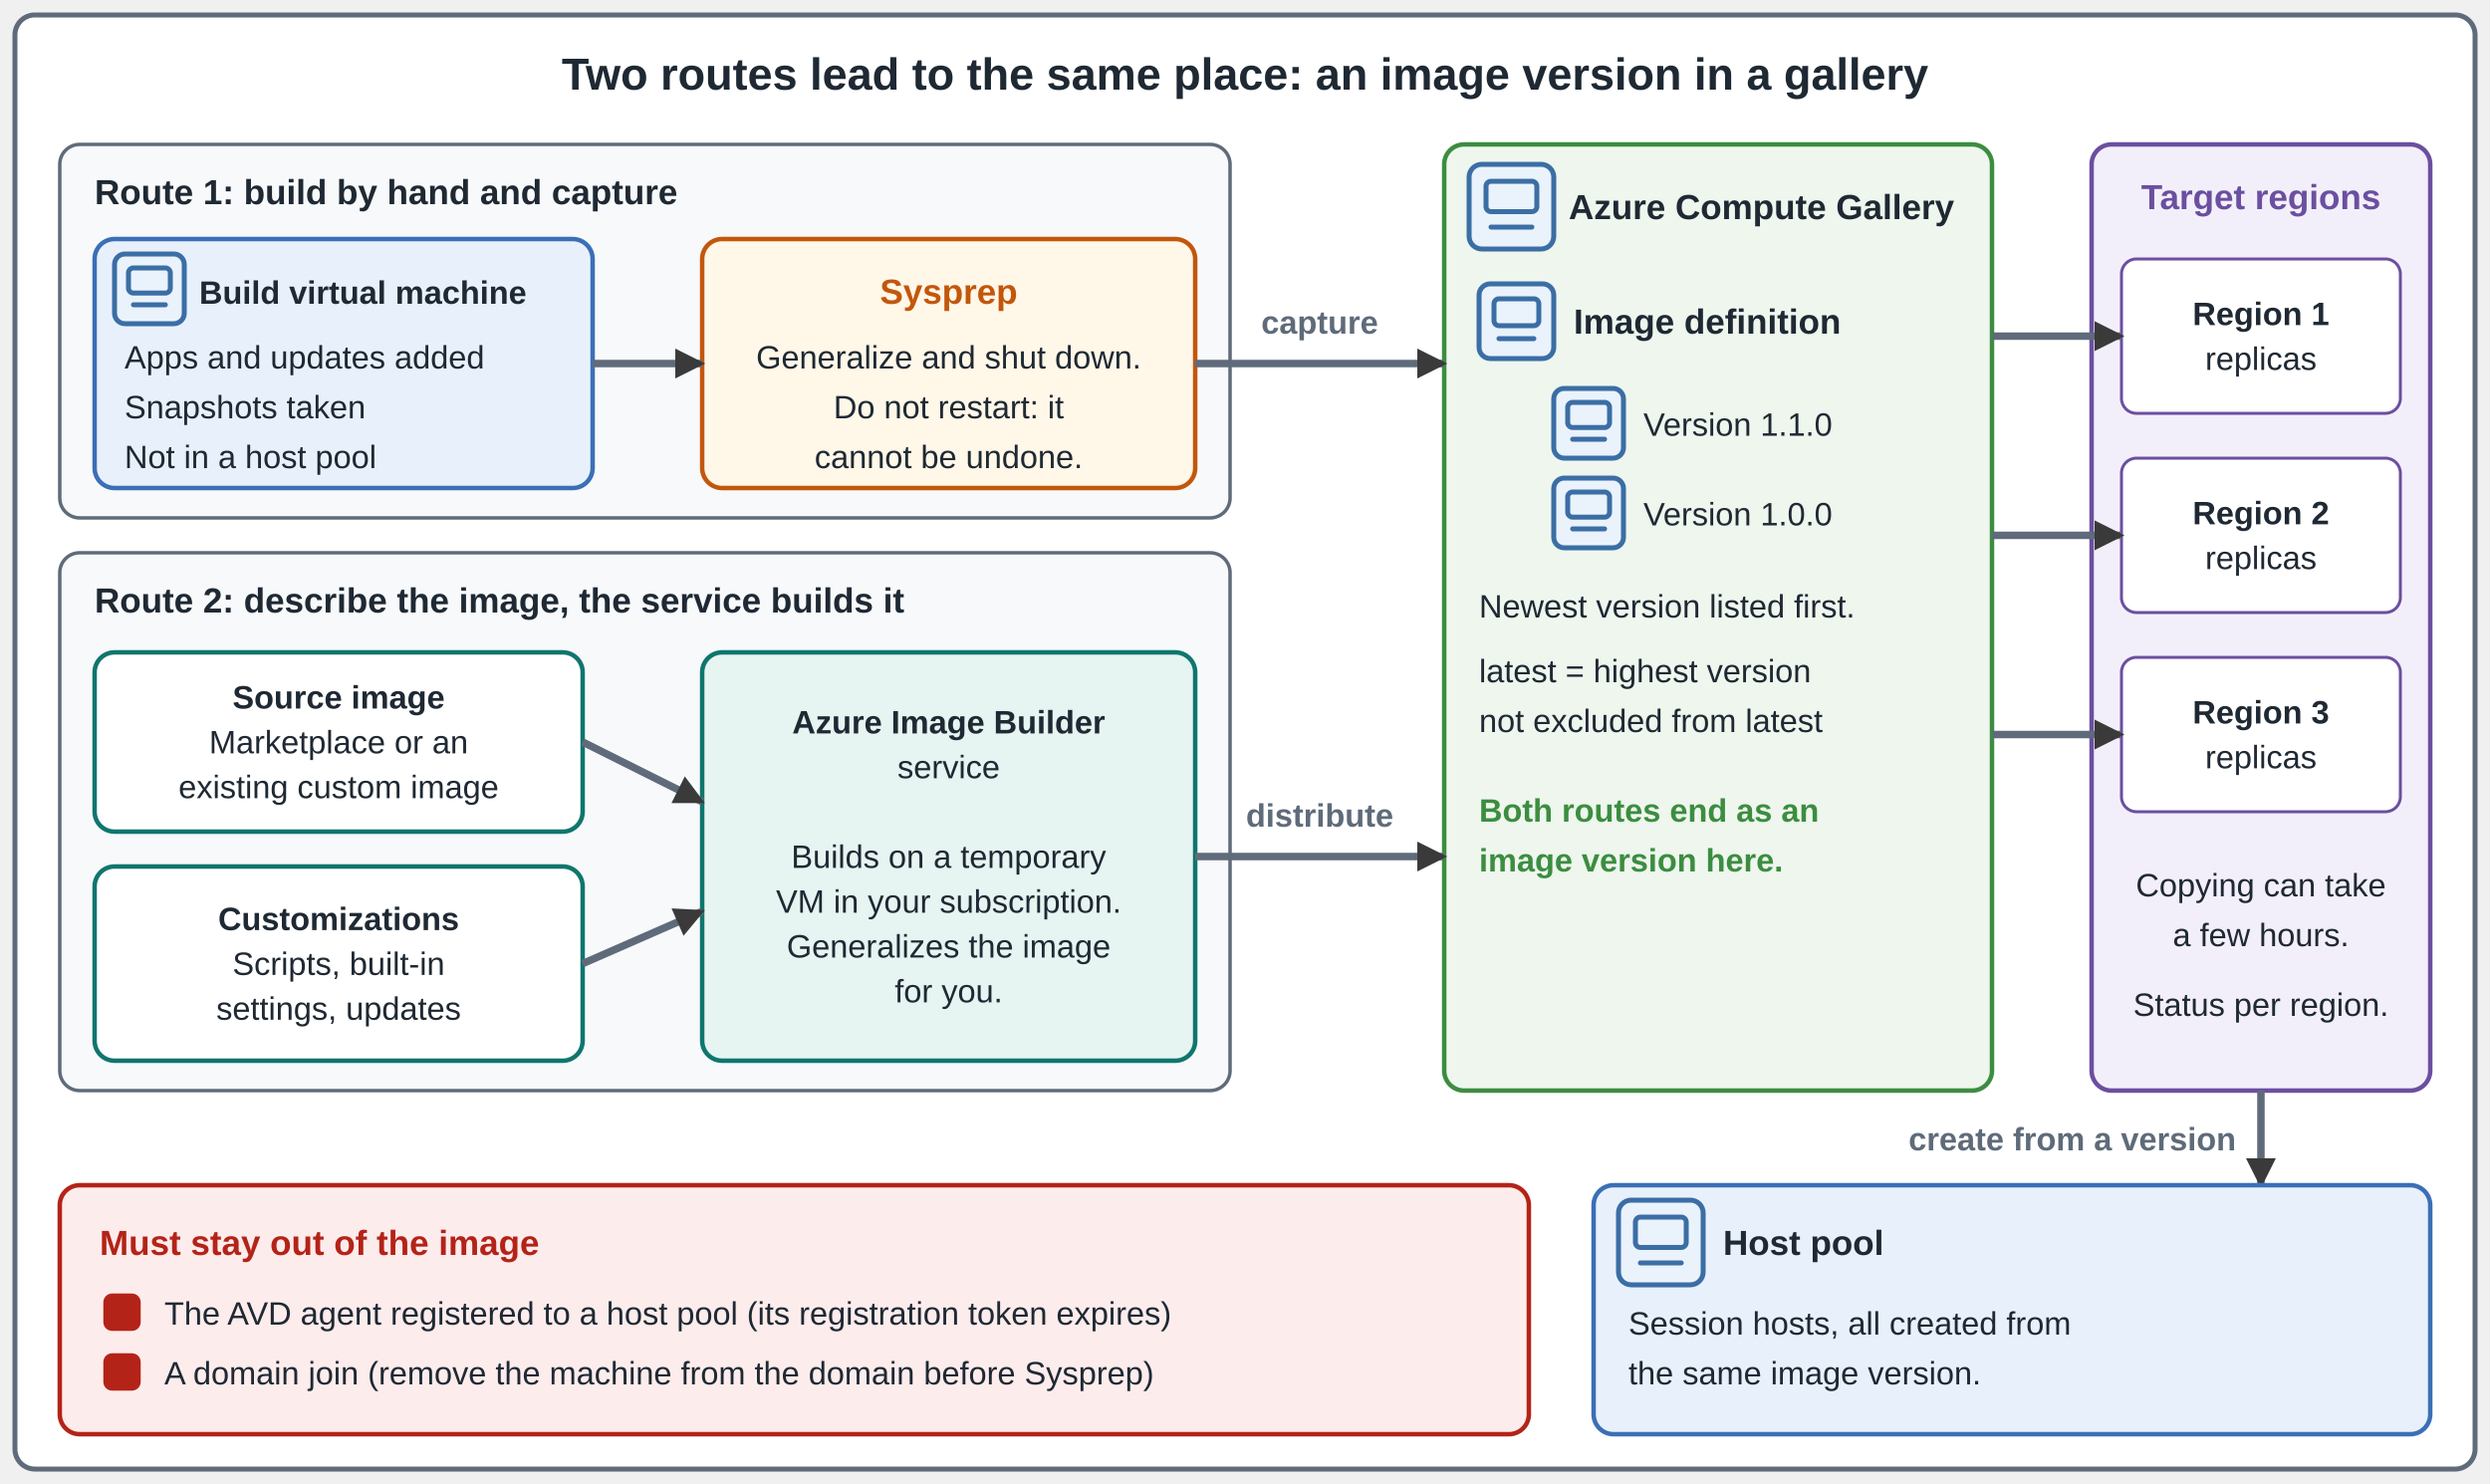
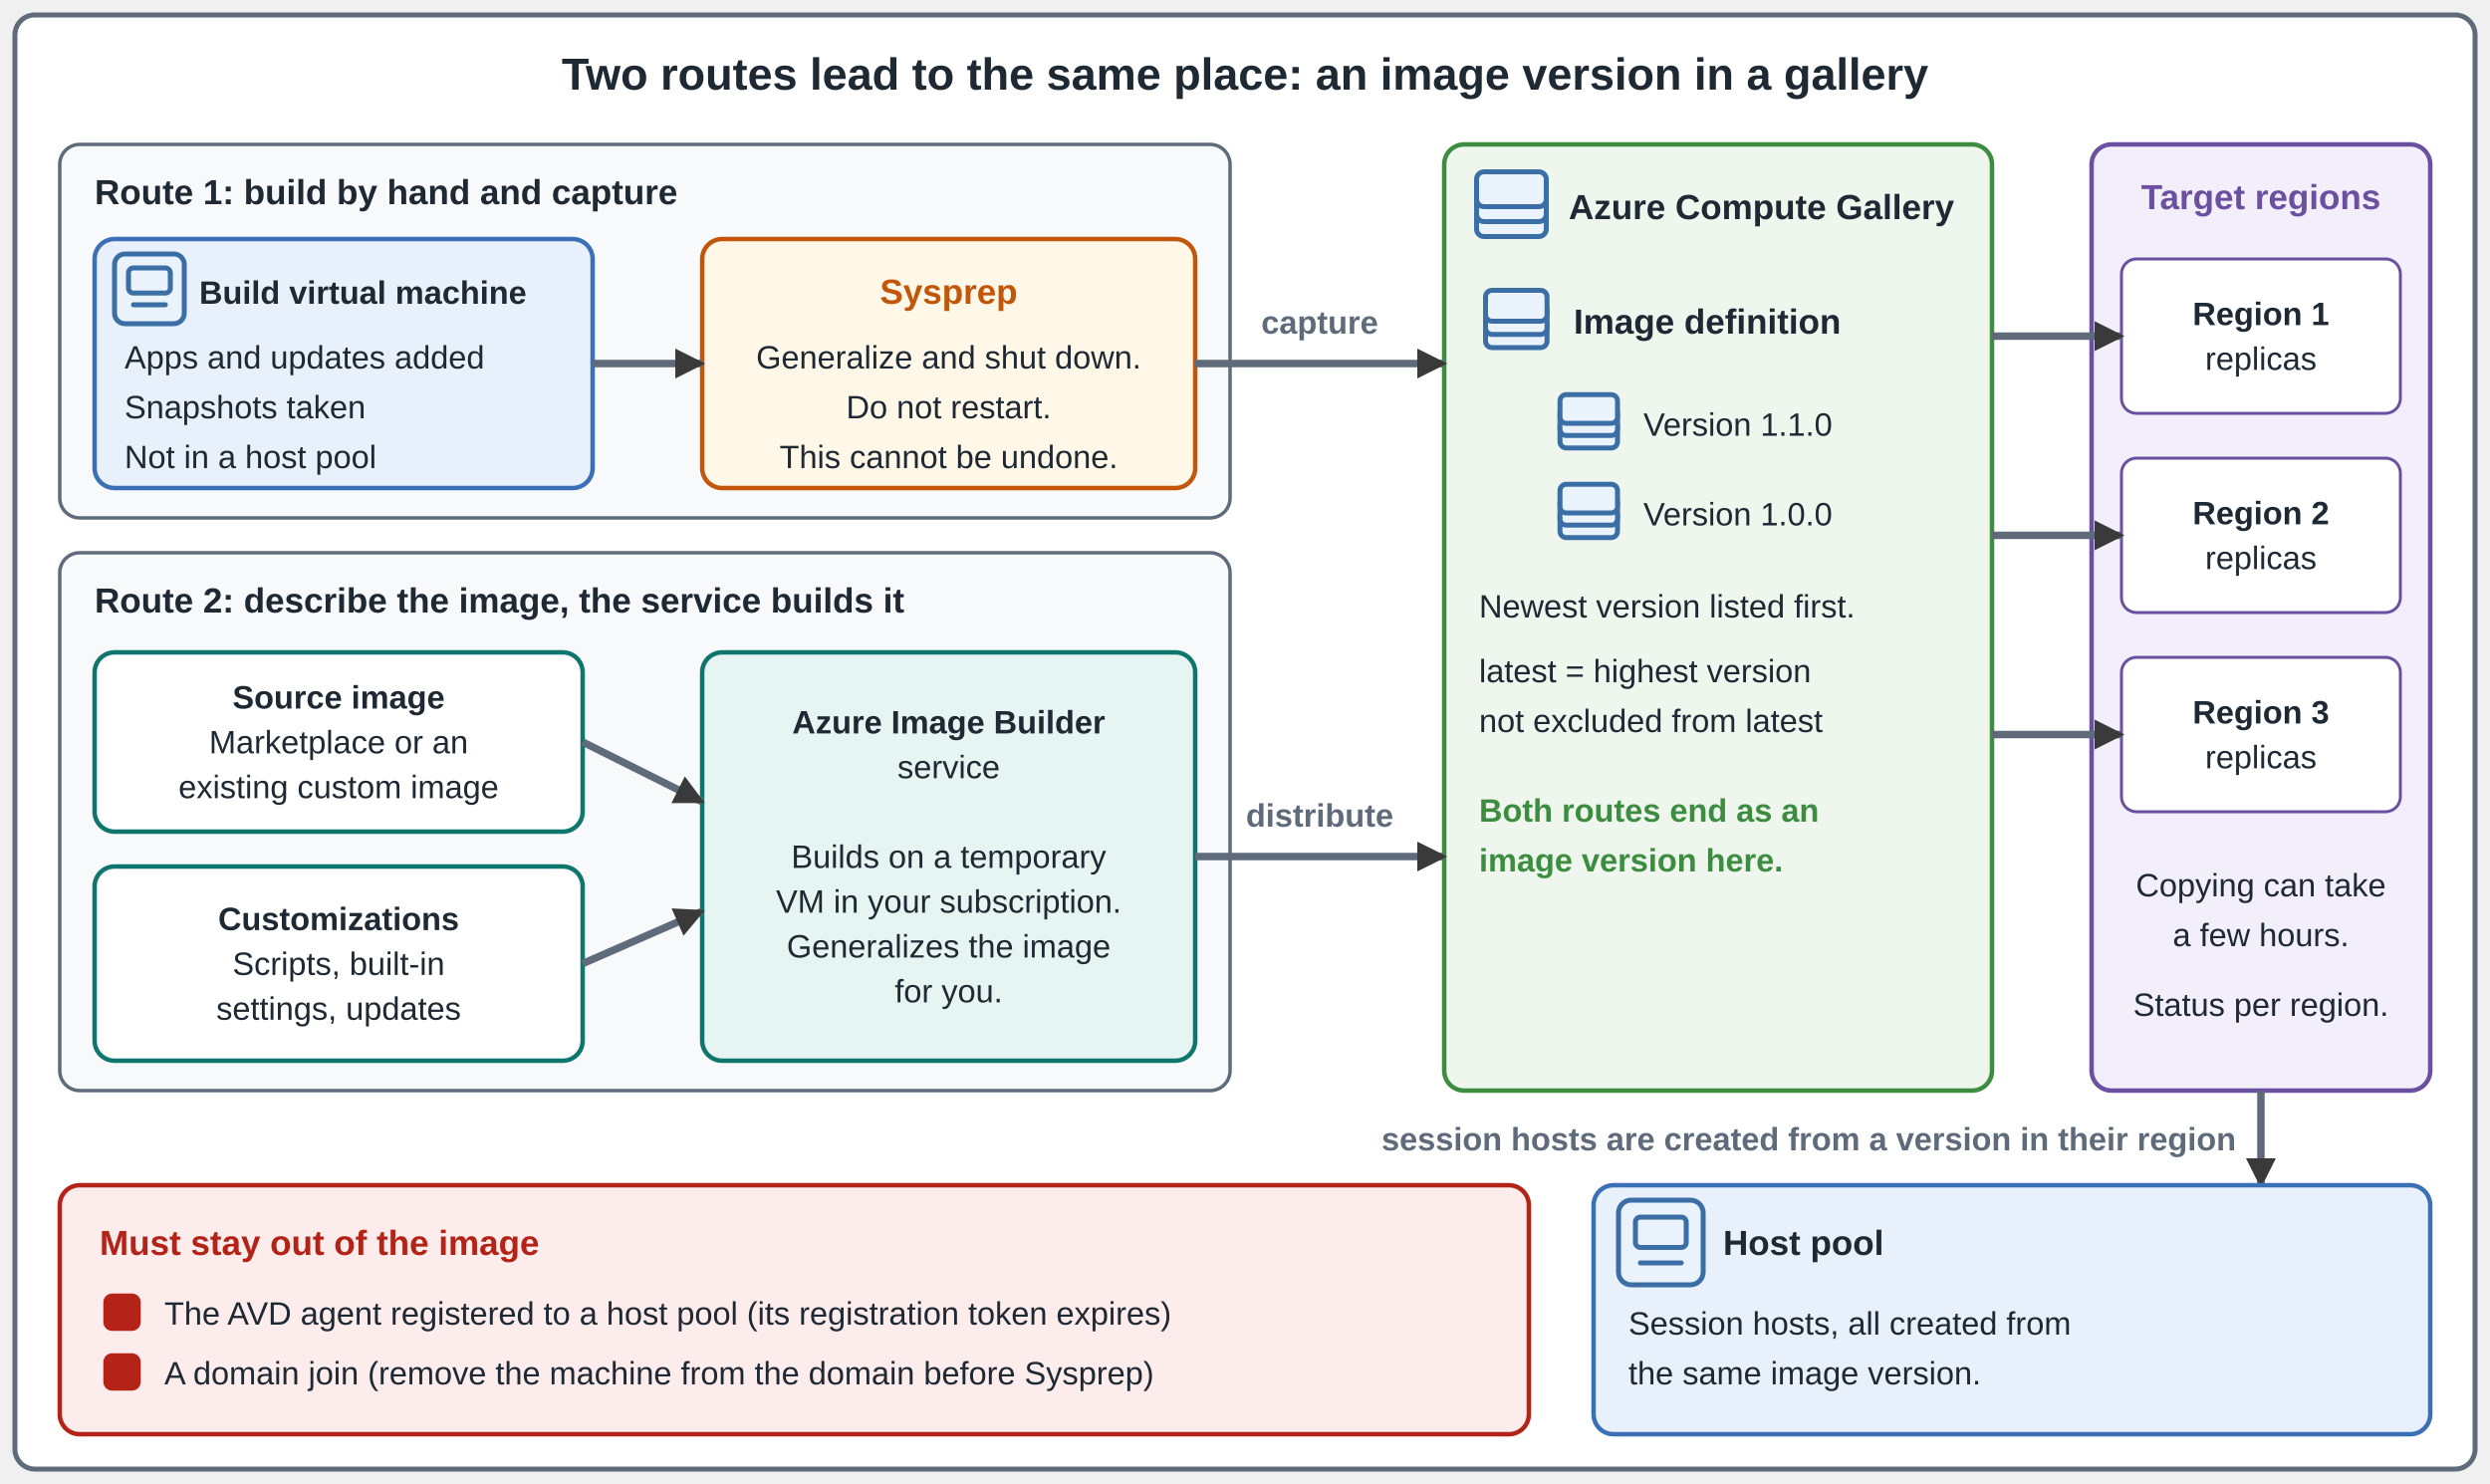
<svg xmlns="http://www.w3.org/2000/svg" viewBox="0 0 1000 596" width="1000" height="596" role="img" aria-labelledby="t d" font-family="Segoe UI, Arial, sans-serif">
  <defs>
    <marker id="arr" viewBox="0 0 10 10" refX="9" refY="5" markerWidth="4" markerHeight="4" orient="auto">
      <path d="M0,0 L10,5 L0,10 z" fill="#3a3a3a" />
    </marker>
  </defs>
  <rect x="6" y="6" width="988" height="584" rx="8" fill="#ffffff" stroke="#5f6b7a" stroke-width="2" />
  <text x="500" y="36" font-size="18" font-weight="600" text-anchor="middle" fill="#1f2933">Two routes lead to the same place: an image version in a gallery</text>
  <rect x="24" y="58" width="470" height="150" rx="8" fill="#f7f9fb" stroke="#5f6b7a" stroke-width="1.4" />
  <text x="38" y="82" font-size="14" font-weight="600" text-anchor="start" fill="#1f2933">Route 1: build by hand and capture</text>
  <rect x="38" y="96" width="200" height="100" rx="8" fill="#e8f1fb" stroke="#3b6fb6" stroke-width="1.8" />
  <g aria-hidden="true">
    <rect x="46.0" y="102.0" width="28.0" height="28.0" rx="4.2" fill="#EAF2FB" stroke="#3B6EA5" stroke-width="2" />
    <rect x="51.6" y="107.6" width="16.8" height="10.1" rx="2" fill="none" stroke="#3B6EA5" stroke-width="2" />
    <line x1="53.6" y1="122.4" x2="66.4" y2="122.4" stroke="#3B6EA5" stroke-width="2" stroke-linecap="round" />
  </g>
  <text x="80" y="122" font-size="13" font-weight="600" text-anchor="start" fill="#1f2933">Build virtual machine</text>
  <text x="50" y="148" font-size="13" text-anchor="start" fill="#1f2933">Apps and updates added</text>
  <text x="50" y="168" font-size="13" text-anchor="start" fill="#1f2933">Snapshots taken</text>
  <text x="50" y="188" font-size="13" text-anchor="start" fill="#1f2933">Not in a host pool</text>
  <rect x="282" y="96" width="198" height="100" rx="8" fill="#fff7e8" stroke="#c2570c" stroke-width="1.8" />
  <text x="381" y="122" font-size="14" font-weight="600" text-anchor="middle" fill="#c2570c">Sysprep</text>
  <text x="381" y="148" font-size="13" text-anchor="middle" fill="#1f2933">Generalize and shut down.</text>
-   <text x="381" y="168" font-size="13" text-anchor="middle" fill="#1f2933">Do not restart: it</text>
-   <text x="381" y="188" font-size="13" text-anchor="middle" fill="#1f2933">cannot be undone.</text>
+   <text x="381" y="168" font-size="13" text-anchor="middle" fill="#1f2933">Do not restart.</text>
+   <text x="381" y="188" font-size="13" text-anchor="middle" fill="#1f2933">This cannot be undone.</text>
  <line x1="238" y1="146" x2="282" y2="146" stroke="#5f6b7a" stroke-width="3" marker-end="url(#arr)" />
  <rect x="24" y="222" width="470" height="216" rx="8" fill="#f7f9fb" stroke="#5f6b7a" stroke-width="1.4" />
  <text x="38" y="246" font-size="14" font-weight="600" text-anchor="start" fill="#1f2933">Route 2: describe the image, the service builds it</text>
  <rect x="38" y="262" width="196" height="72" rx="8" fill="#ffffff" stroke="#0f766e" stroke-width="1.8" />
  <text x="136.0" y="284.55" font-size="13" font-weight="600" text-anchor="middle" fill="#1f2933">Source image</text>
  <text x="136.0" y="302.55" font-size="13" text-anchor="middle" fill="#1f2933">Marketplace or an</text>
  <text x="136.0" y="320.55" font-size="13" text-anchor="middle" fill="#1f2933">existing custom image</text>
  <rect x="38" y="348" width="196" height="78" rx="8" fill="#ffffff" stroke="#0f766e" stroke-width="1.8" />
  <text x="136.0" y="373.55" font-size="13" font-weight="600" text-anchor="middle" fill="#1f2933">Customizations</text>
  <text x="136.0" y="391.55" font-size="13" text-anchor="middle" fill="#1f2933">Scripts, built-in</text>
  <text x="136.0" y="409.55" font-size="13" text-anchor="middle" fill="#1f2933">settings, updates</text>
  <rect x="282" y="262" width="198" height="164" rx="8" fill="#e6f4f2" stroke="#0f766e" stroke-width="1.8" />
  <text x="381.0" y="294.55" font-size="13" font-weight="600" text-anchor="middle" fill="#1f2933">Azure Image Builder</text>
  <text x="381.0" y="312.55" font-size="13" text-anchor="middle" fill="#1f2933">service</text>
  <text x="381.0" y="330.55" font-size="13" text-anchor="middle" fill="#1f2933" />
  <text x="381.0" y="348.55" font-size="13" text-anchor="middle" fill="#1f2933">Builds on a temporary</text>
  <text x="381.0" y="366.55" font-size="13" text-anchor="middle" fill="#1f2933">VM in your subscription.</text>
  <text x="381.0" y="384.55" font-size="13" text-anchor="middle" fill="#1f2933">Generalizes the image</text>
  <text x="381.0" y="402.55" font-size="13" text-anchor="middle" fill="#1f2933">for you.</text>
  <line x1="234" y1="298" x2="282" y2="322" stroke="#5f6b7a" stroke-width="3" marker-end="url(#arr)" />
  <line x1="234" y1="387" x2="282" y2="366" stroke="#5f6b7a" stroke-width="3" marker-end="url(#arr)" />
  <rect x="580" y="58" width="220" height="380" rx="8" fill="#eef6ee" stroke="#3c8d40" stroke-width="1.8" />
  <g aria-hidden="true">
-     <rect x="590.0" y="66.0" width="34.0" height="34.0" rx="5.1" fill="#EAF2FB" stroke="#3B6EA5" stroke-width="2" />
-     <rect x="596.8" y="72.8" width="20.4" height="12.2" rx="2" fill="none" stroke="#3B6EA5" stroke-width="2" />
-     <line x1="598.8" y1="91.2" x2="615.2" y2="91.2" stroke="#3B6EA5" stroke-width="2" stroke-linecap="round" />
+     <rect x="593.0" y="81.0" width="28.0" height="14.0" rx="3.0" fill="#EAF2FB" stroke="#3B6EA5" stroke-width="2" />
+     <rect x="593.0" y="75.0" width="28.0" height="14.0" rx="3.0" fill="#EAF2FB" stroke="#3B6EA5" stroke-width="2" />
+     <rect x="593.0" y="69.0" width="28.0" height="14.0" rx="3.0" fill="#EAF2FB" stroke="#3B6EA5" stroke-width="2" />
  </g>
  <text x="630" y="88" font-size="14" font-weight="600" text-anchor="start" fill="#1f2933">Azure Compute Gallery</text>
  <g aria-hidden="true">
-     <rect x="594.0" y="114.0" width="30.0" height="30.0" rx="4.5" fill="#EAF2FB" stroke="#3B6EA5" stroke-width="2" />
-     <rect x="600.0" y="120.0" width="18.0" height="10.8" rx="2" fill="none" stroke="#3B6EA5" stroke-width="2" />
-     <line x1="602.0" y1="136.0" x2="616.0" y2="136.0" stroke="#3B6EA5" stroke-width="2" stroke-linecap="round" />
+     <rect x="596.6" y="127.2" width="24.7" height="12.4" rx="2.6" fill="#EAF2FB" stroke="#3B6EA5" stroke-width="2" />
+     <rect x="596.6" y="121.9" width="24.7" height="12.4" rx="2.6" fill="#EAF2FB" stroke="#3B6EA5" stroke-width="2" />
+     <rect x="596.6" y="116.6" width="24.7" height="12.4" rx="2.6" fill="#EAF2FB" stroke="#3B6EA5" stroke-width="2" />
  </g>
  <text x="632" y="134" font-size="14" font-weight="600" text-anchor="start" fill="#1f2933">Image definition</text>
  <g aria-hidden="true">
-     <rect x="624.0" y="156.0" width="28.0" height="28.0" rx="4.2" fill="#EAF2FB" stroke="#3B6EA5" stroke-width="2" />
-     <rect x="629.6" y="161.6" width="16.8" height="10.1" rx="2" fill="none" stroke="#3B6EA5" stroke-width="2" />
-     <line x1="631.6" y1="176.4" x2="644.4" y2="176.4" stroke="#3B6EA5" stroke-width="2" stroke-linecap="round" />
+     <rect x="626.5" y="168.4" width="23.1" height="11.5" rx="2.5" fill="#EAF2FB" stroke="#3B6EA5" stroke-width="2" />
+     <rect x="626.5" y="163.4" width="23.1" height="11.5" rx="2.5" fill="#EAF2FB" stroke="#3B6EA5" stroke-width="2" />
+     <rect x="626.5" y="158.5" width="23.1" height="11.5" rx="2.5" fill="#EAF2FB" stroke="#3B6EA5" stroke-width="2" />
  </g>
  <text x="660" y="175" font-size="13" text-anchor="start" fill="#1f2933">Version 1.1.0</text>
  <g aria-hidden="true">
-     <rect x="624.0" y="192.0" width="28.0" height="28.0" rx="4.2" fill="#EAF2FB" stroke="#3B6EA5" stroke-width="2" />
-     <rect x="629.6" y="197.6" width="16.8" height="10.1" rx="2" fill="none" stroke="#3B6EA5" stroke-width="2" />
-     <line x1="631.6" y1="212.4" x2="644.4" y2="212.4" stroke="#3B6EA5" stroke-width="2" stroke-linecap="round" />
+     <rect x="626.5" y="204.4" width="23.1" height="11.5" rx="2.5" fill="#EAF2FB" stroke="#3B6EA5" stroke-width="2" />
+     <rect x="626.5" y="199.4" width="23.1" height="11.5" rx="2.5" fill="#EAF2FB" stroke="#3B6EA5" stroke-width="2" />
+     <rect x="626.5" y="194.5" width="23.1" height="11.5" rx="2.5" fill="#EAF2FB" stroke="#3B6EA5" stroke-width="2" />
  </g>
  <text x="660" y="211" font-size="13" text-anchor="start" fill="#1f2933">Version 1.0.0</text>
  <text x="594" y="248" font-size="13" text-anchor="start" fill="#1f2933">Newest version listed first.</text>
  <text x="594" y="274" font-size="13" text-anchor="start" fill="#1f2933">latest = highest version</text>
  <text x="594" y="294" font-size="13" text-anchor="start" fill="#1f2933">not excluded from latest</text>
  <text x="594" y="330" font-size="13" font-weight="600" text-anchor="start" fill="#3c8d40">Both routes end as an</text>
  <text x="594" y="350" font-size="13" font-weight="600" text-anchor="start" fill="#3c8d40">image version here.</text>
  <line x1="480" y1="146" x2="580" y2="146" stroke="#5f6b7a" stroke-width="3" marker-end="url(#arr)" />
  <text x="530" y="134" font-size="13" font-weight="600" text-anchor="middle" fill="#5f6b7a">capture</text>
  <line x1="480" y1="344" x2="580" y2="344" stroke="#5f6b7a" stroke-width="3" marker-end="url(#arr)" />
  <text x="530" y="332" font-size="13" font-weight="600" text-anchor="middle" fill="#5f6b7a">distribute</text>
  <rect x="840" y="58" width="136" height="380" rx="8" fill="#f3effa" stroke="#6b4fa0" stroke-width="1.8" />
  <text x="908" y="84" font-size="14" font-weight="600" text-anchor="middle" fill="#6b4fa0">Target regions</text>
  <rect x="852" y="104" width="112" height="62" rx="6" fill="#ffffff" stroke="#6b4fa0" stroke-width="1.2" />
  <text x="908.0" y="130.55" font-size="13" font-weight="600" text-anchor="middle" fill="#1f2933">Region 1</text>
  <text x="908.0" y="148.55" font-size="13" text-anchor="middle" fill="#1f2933">replicas</text>
  <line x1="800" y1="135" x2="852" y2="135" stroke="#5f6b7a" stroke-width="3" marker-end="url(#arr)" />
  <rect x="852" y="184" width="112" height="62" rx="6" fill="#ffffff" stroke="#6b4fa0" stroke-width="1.2" />
  <text x="908.0" y="210.55" font-size="13" font-weight="600" text-anchor="middle" fill="#1f2933">Region 2</text>
  <text x="908.0" y="228.55" font-size="13" text-anchor="middle" fill="#1f2933">replicas</text>
  <line x1="800" y1="215" x2="852" y2="215" stroke="#5f6b7a" stroke-width="3" marker-end="url(#arr)" />
  <rect x="852" y="264" width="112" height="62" rx="6" fill="#ffffff" stroke="#6b4fa0" stroke-width="1.2" />
  <text x="908.0" y="290.55" font-size="13" font-weight="600" text-anchor="middle" fill="#1f2933">Region 3</text>
  <text x="908.0" y="308.55" font-size="13" text-anchor="middle" fill="#1f2933">replicas</text>
  <line x1="800" y1="295" x2="852" y2="295" stroke="#5f6b7a" stroke-width="3" marker-end="url(#arr)" />
  <text x="908" y="360" font-size="13" text-anchor="middle" fill="#1f2933">Copying can take</text>
  <text x="908" y="380" font-size="13" text-anchor="middle" fill="#1f2933">a few hours.</text>
  <text x="908" y="408" font-size="13" text-anchor="middle" fill="#1f2933">Status per region.</text>
  <line x1="908" y1="438" x2="908" y2="476" stroke="#5f6b7a" stroke-width="3" marker-end="url(#arr)" />
-   <text x="898" y="462" font-size="13" font-weight="600" text-anchor="end" fill="#5f6b7a">create from a version</text>
+   <text x="898" y="462" font-size="13" font-weight="600" text-anchor="end" fill="#5f6b7a">session hosts are created from a version in their region</text>
  <rect x="24" y="476" width="590" height="100" rx="8" fill="#fdecec" stroke="#b42318" stroke-width="1.8" />
  <text x="40" y="504" font-size="14" font-weight="600" text-anchor="start" fill="#b42318">Must stay out of the image</text>
  <rect x="42" y="520" width="14" height="14" rx="3" fill="#b42318" stroke="#b42318" stroke-width="1" />
  <text x="66" y="532" font-size="13" text-anchor="start" fill="#1f2933">The AVD agent registered to a host pool (its registration token expires)</text>
  <rect x="42" y="544" width="14" height="14" rx="3" fill="#b42318" stroke="#b42318" stroke-width="1" />
  <text x="66" y="556" font-size="13" text-anchor="start" fill="#1f2933">A domain join (remove the machine from the domain before Sysprep)</text>
  <rect x="640" y="476" width="336" height="100" rx="8" fill="#e8f1fb" stroke="#3b6fb6" stroke-width="1.8" />
  <g aria-hidden="true">
    <rect x="650.0" y="482.0" width="34.0" height="34.0" rx="5.1" fill="#EAF2FB" stroke="#3B6EA5" stroke-width="2" />
    <rect x="656.8" y="488.8" width="20.4" height="12.2" rx="2" fill="none" stroke="#3B6EA5" stroke-width="2" />
    <line x1="658.8" y1="507.2" x2="675.2" y2="507.2" stroke="#3B6EA5" stroke-width="2" stroke-linecap="round" />
  </g>
  <text x="692" y="504" font-size="14" font-weight="600" text-anchor="start" fill="#1f2933">Host pool</text>
  <text x="654" y="536" font-size="13" text-anchor="start" fill="#1f2933">Session hosts, all created from</text>
  <text x="654" y="556" font-size="13" text-anchor="start" fill="#1f2933">the same image version.</text>
</svg>
